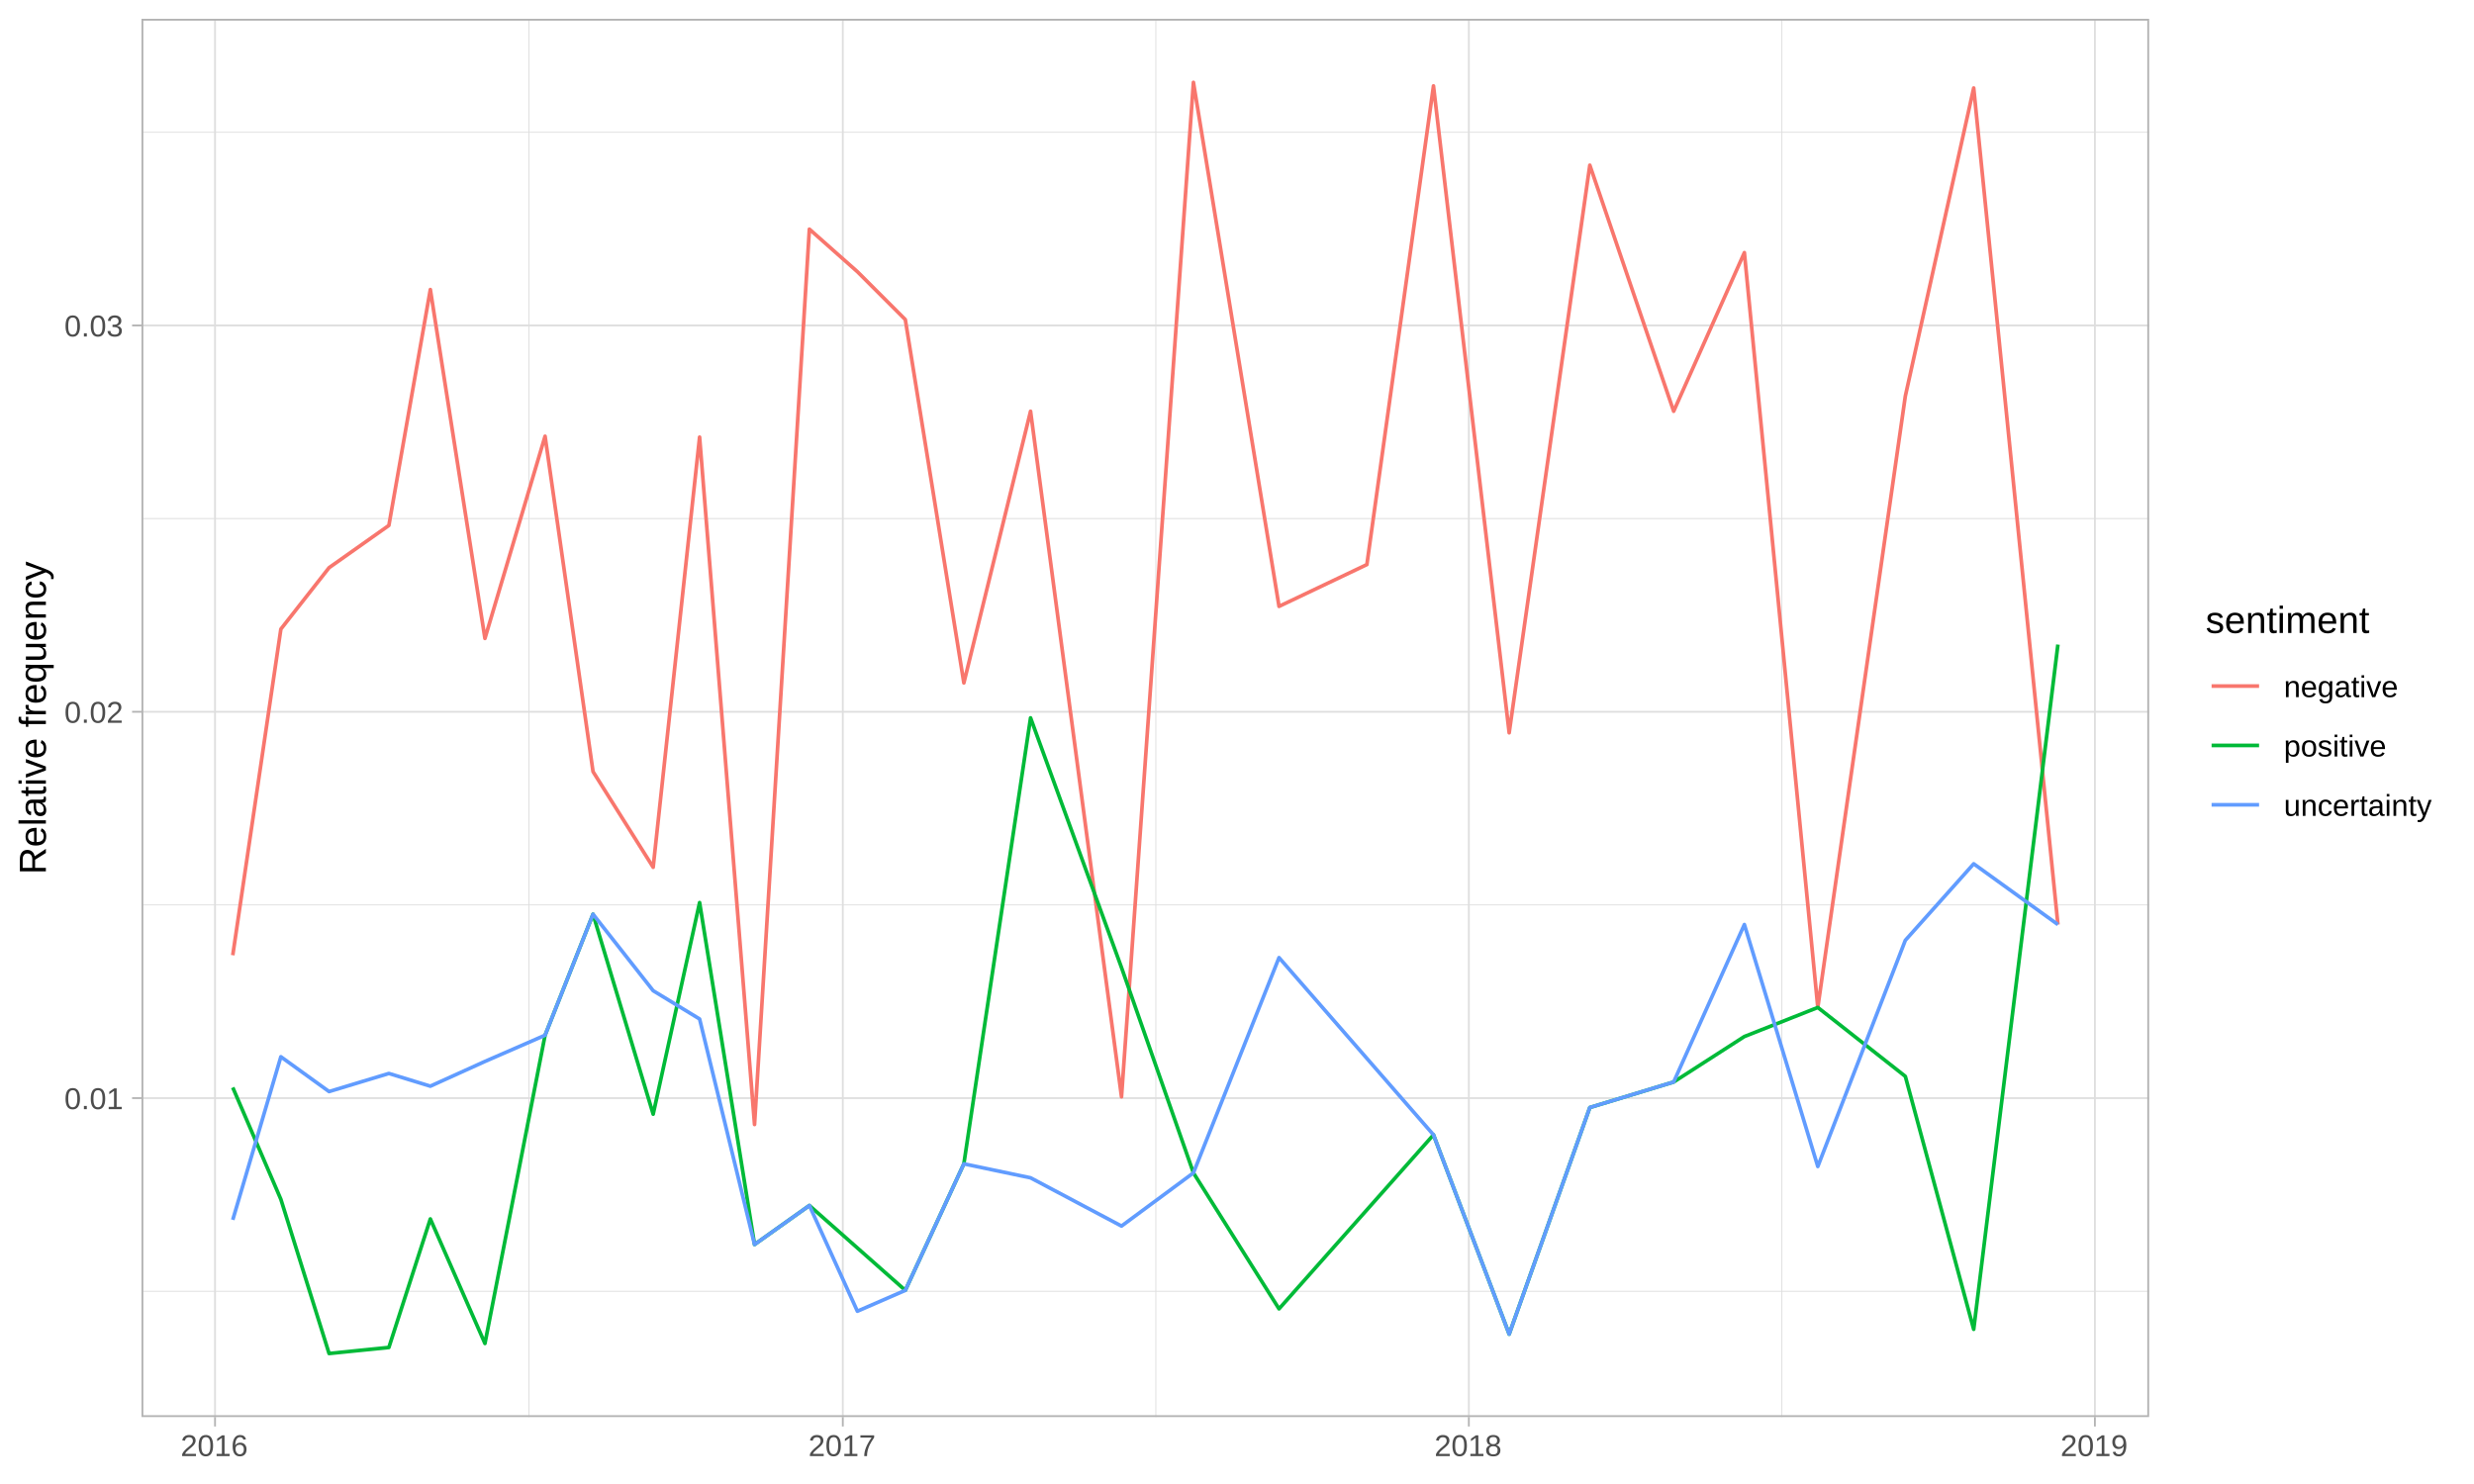
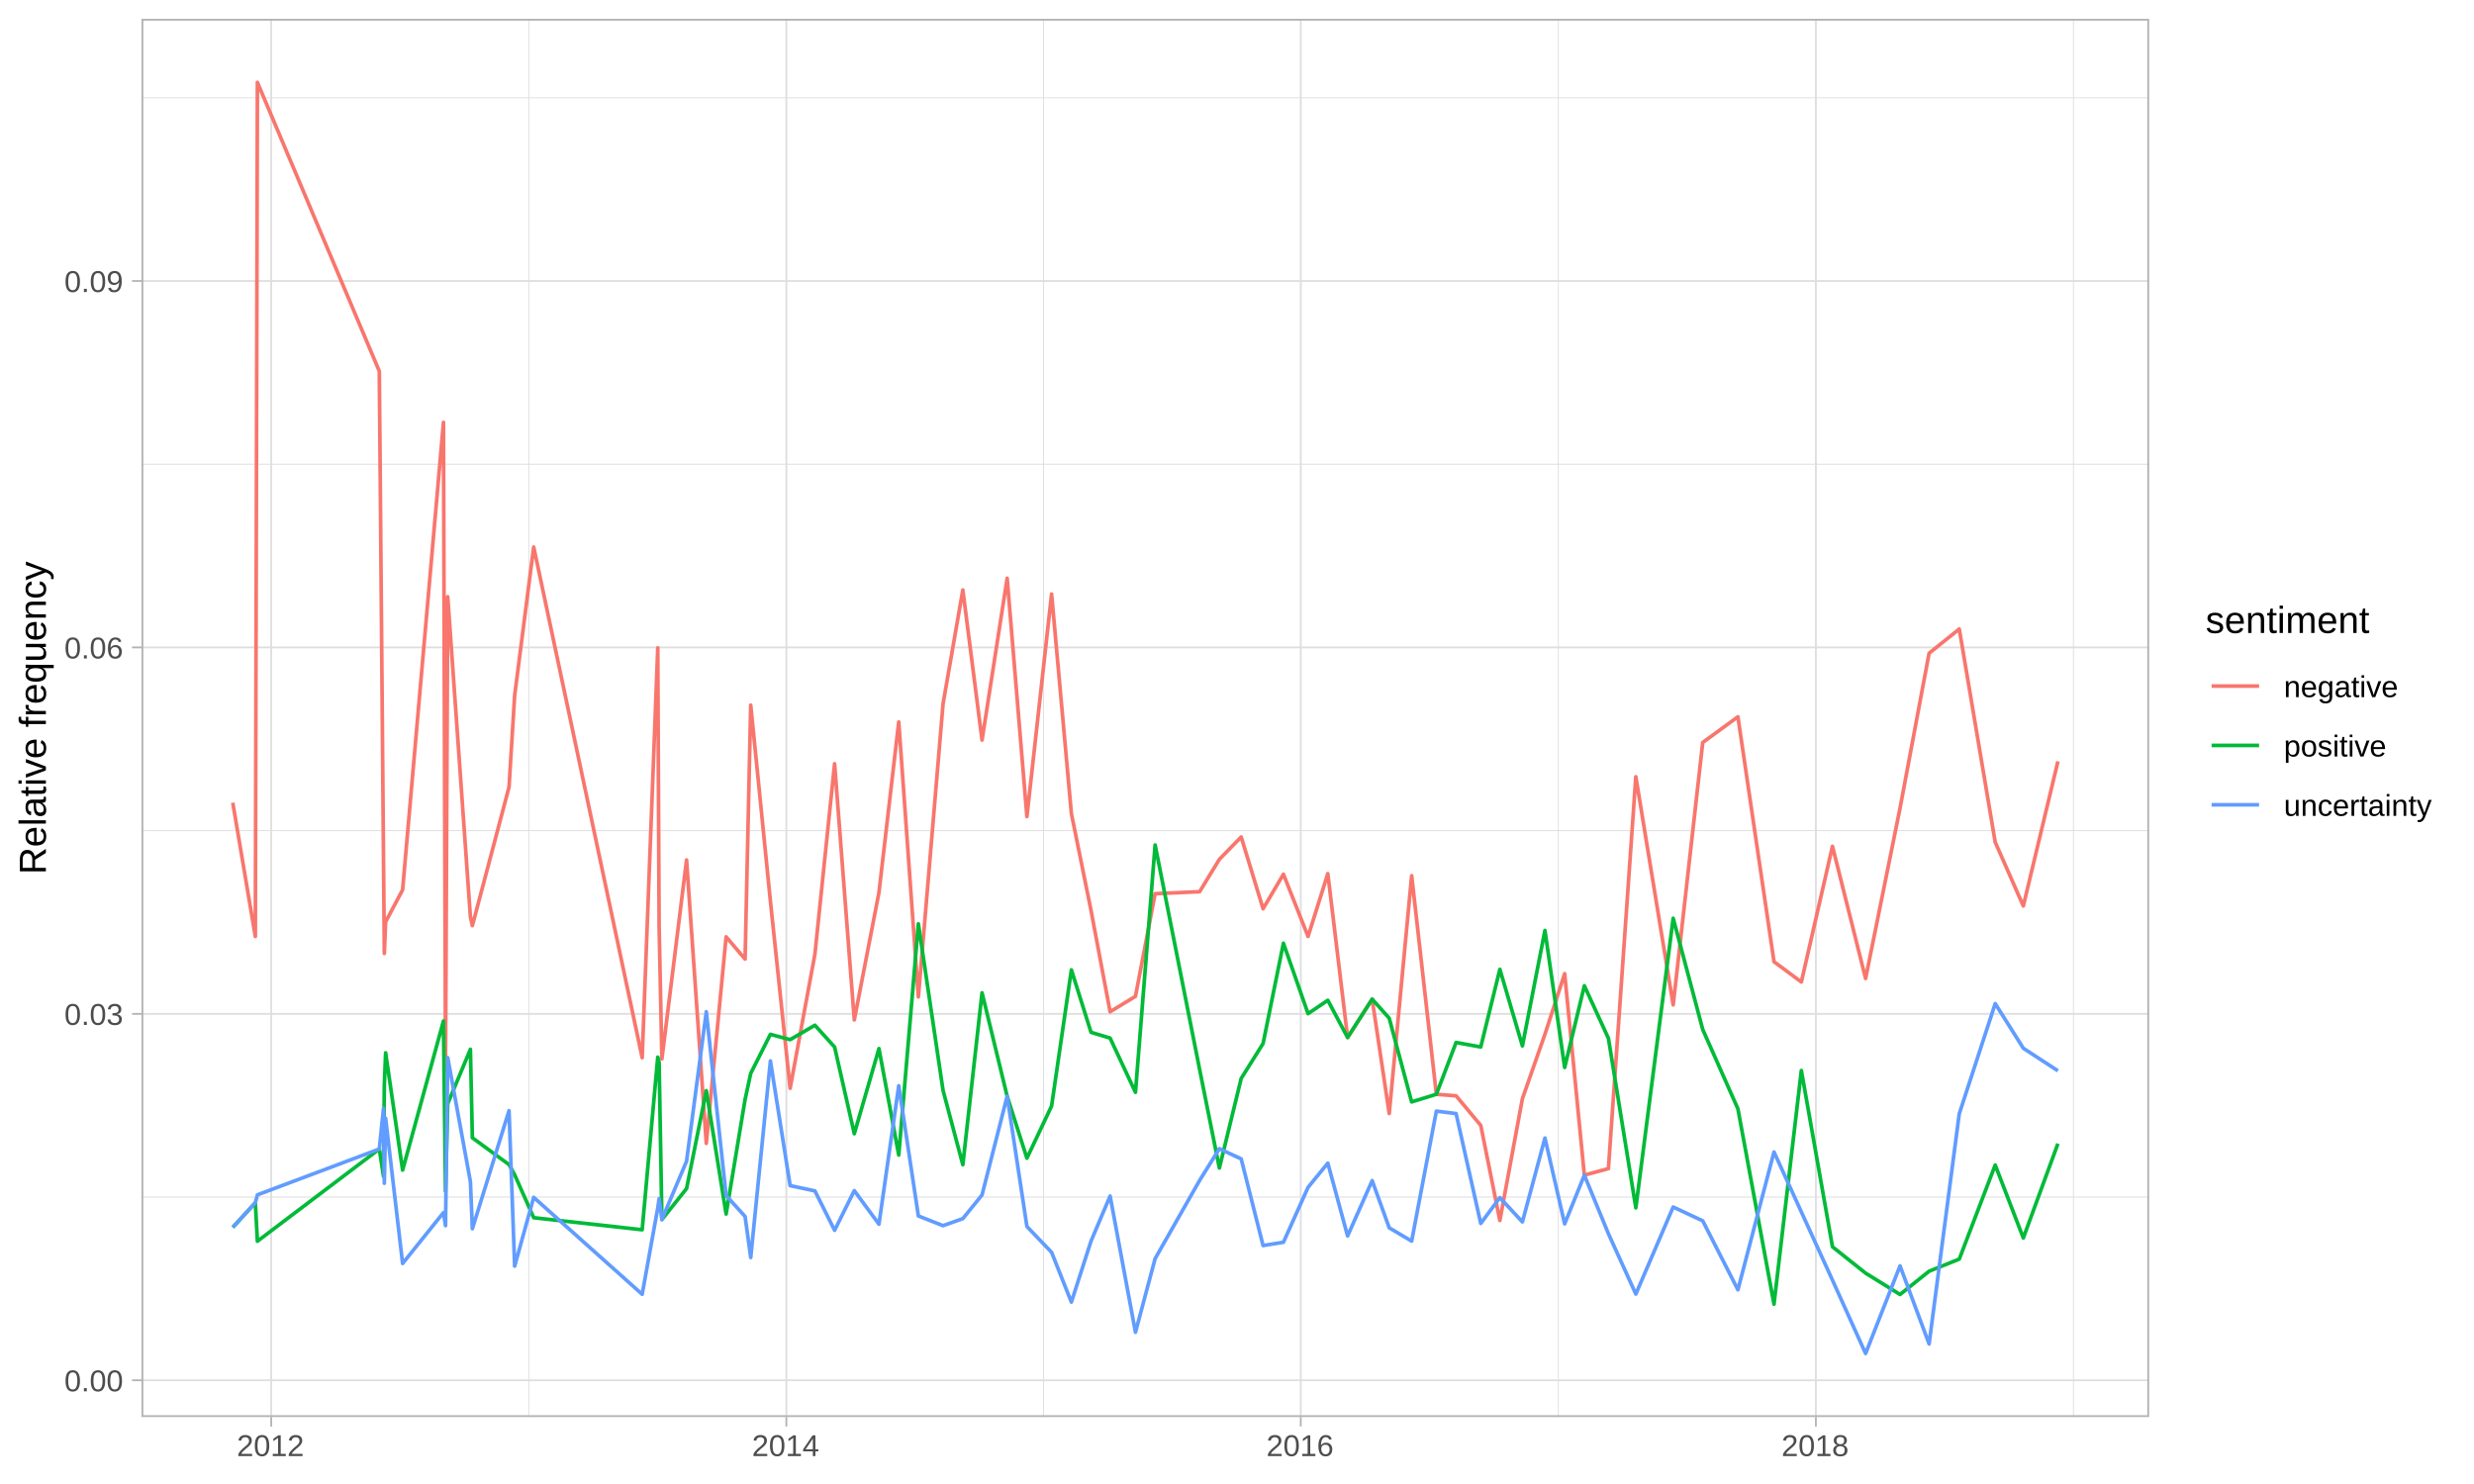
<svg xmlns="http://www.w3.org/2000/svg" viewBox="0 0 720.00 432.00">
  <defs>
    <style type="text/css">
    line, polyline, path, rect, circle {
      fill: none;
      stroke: #000000;
      stroke-linecap: round;
      stroke-linejoin: round;
      stroke-miterlimit: 10.00;
    }
  </style>
  </defs>
  <rect width="100%" height="100%" style="stroke: none; fill: #FFFFFF;" />
  <rect x="0.00" y="0.00" width="720.00" height="432.00" style="stroke-width: 1.07; stroke: #FFFFFF; fill: #FFFFFF;" />
  <defs>
    <clipPath id="cpNDEuMTgyM3w2MjUuNDY0fDQxMi41MTJ8NS40Nzk0NQ==">
      <rect x="41.18" y="5.48" width="584.28" height="407.03" />
    </clipPath>
  </defs>
  <rect x="41.18" y="5.48" width="584.28" height="407.03" style="stroke-width: 1.07; stroke: none; fill: #FFFFFF;" clip-path="url(#cpNDEuMTgyM3w2MjUuNDY0fDQxMi41MTJ8NS40Nzk0NQ==)" />
-   <polyline points="41.18,375.90 625.46,375.90 " style="stroke-width: 0.27; stroke: #DEDEDE; stroke-linecap: butt;" clip-path="url(#cpNDEuMTgyM3w2MjUuNDY0fDQxMi41MTJ8NS40Nzk0NQ==)" />
-   <polyline points="41.18,263.43 625.46,263.43 " style="stroke-width: 0.27; stroke: #DEDEDE; stroke-linecap: butt;" clip-path="url(#cpNDEuMTgyM3w2MjUuNDY0fDQxMi41MTJ8NS40Nzk0NQ==)" />
-   <polyline points="41.18,150.96 625.46,150.96 " style="stroke-width: 0.27; stroke: #DEDEDE; stroke-linecap: butt;" clip-path="url(#cpNDEuMTgyM3w2MjUuNDY0fDQxMi41MTJ8NS40Nzk0NQ==)" />
-   <polyline points="41.18,38.49 625.46,38.49 " style="stroke-width: 0.27; stroke: #DEDEDE; stroke-linecap: butt;" clip-path="url(#cpNDEuMTgyM3w2MjUuNDY0fDQxMi41MTJ8NS40Nzk0NQ==)" />
-   <polyline points="153.93,412.51 153.93,5.48 " style="stroke-width: 0.27; stroke: #DEDEDE; stroke-linecap: butt;" clip-path="url(#cpNDEuMTgyM3w2MjUuNDY0fDQxMi41MTJ8NS40Nzk0NQ==)" />
-   <polyline points="336.38,412.51 336.38,5.48 " style="stroke-width: 0.27; stroke: #DEDEDE; stroke-linecap: butt;" clip-path="url(#cpNDEuMTgyM3w2MjUuNDY0fDQxMi41MTJ8NS40Nzk0NQ==)" />
-   <polyline points="518.57,412.51 518.57,5.48 " style="stroke-width: 0.27; stroke: #DEDEDE; stroke-linecap: butt;" clip-path="url(#cpNDEuMTgyM3w2MjUuNDY0fDQxMi41MTJ8NS40Nzk0NQ==)" />
-   <polyline points="41.18,319.67 625.46,319.67 " style="stroke-width: 0.53; stroke: #DEDEDE; stroke-linecap: butt;" clip-path="url(#cpNDEuMTgyM3w2MjUuNDY0fDQxMi41MTJ8NS40Nzk0NQ==)" />
-   <polyline points="41.18,207.20 625.46,207.20 " style="stroke-width: 0.53; stroke: #DEDEDE; stroke-linecap: butt;" clip-path="url(#cpNDEuMTgyM3w2MjUuNDY0fDQxMi41MTJ8NS40Nzk0NQ==)" />
-   <polyline points="41.18,94.73 625.46,94.73 " style="stroke-width: 0.53; stroke: #DEDEDE; stroke-linecap: butt;" clip-path="url(#cpNDEuMTgyM3w2MjUuNDY0fDQxMi41MTJ8NS40Nzk0NQ==)" />
-   <polyline points="62.58,412.51 62.58,5.48 " style="stroke-width: 0.53; stroke: #DEDEDE; stroke-linecap: butt;" clip-path="url(#cpNDEuMTgyM3w2MjUuNDY0fDQxMi41MTJ8NS40Nzk0NQ==)" />
-   <polyline points="245.28,412.51 245.28,5.48 " style="stroke-width: 0.53; stroke: #DEDEDE; stroke-linecap: butt;" clip-path="url(#cpNDEuMTgyM3w2MjUuNDY0fDQxMi41MTJ8NS40Nzk0NQ==)" />
-   <polyline points="427.47,412.51 427.47,5.48 " style="stroke-width: 0.53; stroke: #DEDEDE; stroke-linecap: butt;" clip-path="url(#cpNDEuMTgyM3w2MjUuNDY0fDQxMi41MTJ8NS40Nzk0NQ==)" />
-   <polyline points="609.67,412.51 609.67,5.48 " style="stroke-width: 0.53; stroke: #DEDEDE; stroke-linecap: butt;" clip-path="url(#cpNDEuMTgyM3w2MjUuNDY0fDQxMi41MTJ8NS40Nzk0NQ==)" />
-   <polyline points="67.74,278.07 81.74,183.13 95.77,165.26 113.17,152.96 125.24,84.29 141.13,185.85 158.63,126.99 172.59,224.63 190.09,252.47 203.60,127.25 219.59,327.35 235.55,66.71 249.52,79.09 263.47,93.03 280.51,198.80 299.92,119.72 326.39,319.29 347.32,23.98 372.23,176.52 397.80,164.35 417.18,25.01 439.21,213.32 462.68,48.09 487.08,119.72 507.66,73.54 529.03,293.28 554.50,115.32 574.40,25.62 598.91,269.14 " style="stroke-width: 1.07; stroke: #F8766D; stroke-linecap: butt;" clip-path="url(#cpNDEuMTgyM3w2MjUuNDY0fDQxMi41MTJ8NS40Nzk0NQ==)" />
-   <polyline points="67.74,316.58 81.74,349.13 95.77,394.01 113.17,392.25 125.24,354.84 141.13,391.09 158.63,301.36 172.59,266.13 190.09,324.34 203.60,262.75 219.59,362.28 235.55,350.93 263.47,375.62 280.51,338.80 299.92,208.98 326.39,281.67 347.32,341.43 372.23,381.01 417.18,330.35 439.21,388.37 462.68,322.41 487.08,314.98 507.66,301.74 529.03,293.28 554.50,313.33 574.40,386.97 598.91,187.64 " style="stroke-width: 1.07; stroke: #00BA38; stroke-linecap: butt;" clip-path="url(#cpNDEuMTgyM3w2MjUuNDY0fDQxMi41MTJ8NS40Nzk0NQ==)" />
-   <polyline points="67.74,355.10 81.74,307.63 95.77,317.76 113.17,312.49 125.24,316.19 141.13,308.99 158.63,301.36 172.59,266.13 190.09,288.40 203.60,296.63 219.59,362.28 235.55,350.93 249.52,381.70 263.47,375.62 280.51,338.80 299.92,342.87 326.39,356.91 347.32,341.43 372.23,278.77 417.18,330.35 439.21,388.37 462.68,322.41 487.08,314.98 507.66,269.14 529.03,339.57 554.50,273.73 574.40,251.46 598.91,269.14 " style="stroke-width: 1.07; stroke: #619CFF; stroke-linecap: butt;" clip-path="url(#cpNDEuMTgyM3w2MjUuNDY0fDQxMi41MTJ8NS40Nzk0NQ==)" />
+   <polyline points="41.18,348.47 625.46,348.47 " style="stroke-width: 0.27; stroke: #DEDEDE; stroke-linecap: butt;" clip-path="url(#cpNDEuMTgyM3w2MjUuNDY0fDQxMi41MTJ8NS40Nzk0NQ==)" />
+   <polyline points="41.18,241.80 625.46,241.80 " style="stroke-width: 0.27; stroke: #DEDEDE; stroke-linecap: butt;" clip-path="url(#cpNDEuMTgyM3w2MjUuNDY0fDQxMi41MTJ8NS40Nzk0NQ==)" />
+   <polyline points="41.18,135.14 625.46,135.14 " style="stroke-width: 0.27; stroke: #DEDEDE; stroke-linecap: butt;" clip-path="url(#cpNDEuMTgyM3w2MjUuNDY0fDQxMi41MTJ8NS40Nzk0NQ==)" />
+   <polyline points="41.18,28.47 625.46,28.47 " style="stroke-width: 0.27; stroke: #DEDEDE; stroke-linecap: butt;" clip-path="url(#cpNDEuMTgyM3w2MjUuNDY0fDQxMi41MTJ8NS40Nzk0NQ==)" />
+   <polyline points="153.89,412.51 153.89,5.48 " style="stroke-width: 0.27; stroke: #DEDEDE; stroke-linecap: butt;" clip-path="url(#cpNDEuMTgyM3w2MjUuNDY0fDQxMi41MTJ8NS40Nzk0NQ==)" />
+   <polyline points="303.70,412.51 303.70,5.48 " style="stroke-width: 0.27; stroke: #DEDEDE; stroke-linecap: butt;" clip-path="url(#cpNDEuMTgyM3w2MjUuNDY0fDQxMi41MTJ8NS40Nzk0NQ==)" />
+   <polyline points="453.52,412.51 453.52,5.48 " style="stroke-width: 0.27; stroke: #DEDEDE; stroke-linecap: butt;" clip-path="url(#cpNDEuMTgyM3w2MjUuNDY0fDQxMi41MTJ8NS40Nzk0NQ==)" />
+   <polyline points="603.43,412.51 603.43,5.48 " style="stroke-width: 0.27; stroke: #DEDEDE; stroke-linecap: butt;" clip-path="url(#cpNDEuMTgyM3w2MjUuNDY0fDQxMi41MTJ8NS40Nzk0NQ==)" />
+   <polyline points="41.18,401.81 625.46,401.81 " style="stroke-width: 0.53; stroke: #DEDEDE; stroke-linecap: butt;" clip-path="url(#cpNDEuMTgyM3w2MjUuNDY0fDQxMi41MTJ8NS40Nzk0NQ==)" />
+   <polyline points="41.18,295.14 625.46,295.14 " style="stroke-width: 0.53; stroke: #DEDEDE; stroke-linecap: butt;" clip-path="url(#cpNDEuMTgyM3w2MjUuNDY0fDQxMi41MTJ8NS40Nzk0NQ==)" />
+   <polyline points="41.18,188.47 625.46,188.47 " style="stroke-width: 0.53; stroke: #DEDEDE; stroke-linecap: butt;" clip-path="url(#cpNDEuMTgyM3w2MjUuNDY0fDQxMi41MTJ8NS40Nzk0NQ==)" />
+   <polyline points="41.18,81.80 625.46,81.80 " style="stroke-width: 0.53; stroke: #DEDEDE; stroke-linecap: butt;" clip-path="url(#cpNDEuMTgyM3w2MjUuNDY0fDQxMi41MTJ8NS40Nzk0NQ==)" />
+   <polyline points="78.93,412.51 78.93,5.48 " style="stroke-width: 0.53; stroke: #DEDEDE; stroke-linecap: butt;" clip-path="url(#cpNDEuMTgyM3w2MjUuNDY0fDQxMi41MTJ8NS40Nzk0NQ==)" />
+   <polyline points="228.85,412.51 228.85,5.48 " style="stroke-width: 0.53; stroke: #DEDEDE; stroke-linecap: butt;" clip-path="url(#cpNDEuMTgyM3w2MjUuNDY0fDQxMi41MTJ8NS40Nzk0NQ==)" />
+   <polyline points="378.56,412.51 378.56,5.48 " style="stroke-width: 0.53; stroke: #DEDEDE; stroke-linecap: butt;" clip-path="url(#cpNDEuMTgyM3w2MjUuNDY0fDQxMi41MTJ8NS40Nzk0NQ==)" />
+   <polyline points="528.47,412.51 528.47,5.48 " style="stroke-width: 0.53; stroke: #DEDEDE; stroke-linecap: butt;" clip-path="url(#cpNDEuMTgyM3w2MjUuNDY0fDQxMi41MTJ8NS40Nzk0NQ==)" />
+   <polyline points="67.74,233.67 74.31,272.61 74.91,23.98 110.39,108.06 111.61,250.08 111.85,277.55 112.23,268.35 117.17,259.04 129.06,122.94 129.66,311.79 130.30,173.71 136.90,266.91 137.47,269.46 148.14,229.13 149.78,202.43 155.32,159.24 186.89,307.91 191.43,188.60 191.82,269.63 192.63,308.24 199.81,250.33 205.55,332.84 211.32,272.71 216.84,279.20 218.48,205.27 224.21,262.37 229.95,316.81 237.16,277.77 242.89,222.33 248.62,296.91 255.80,259.81 261.56,210.16 267.27,290.20 274.45,204.90 280.21,171.74 285.80,215.44 293.11,168.33 298.86,237.70 306.04,172.93 311.80,236.83 317.52,265.05 323.07,294.53 330.45,290.04 336.17,260.15 349.12,259.58 354.87,250.15 361.22,243.65 367.59,264.55 373.51,254.49 380.68,272.61 386.43,254.32 392.19,302.02 399.34,290.86 404.30,324.15 410.83,254.92 418.02,318.55 423.76,319.00 430.94,327.61 436.50,355.29 443.06,319.83 449.62,301.08 455.36,283.44 461.09,342.09 468.09,340.18 476.07,226.12 486.94,292.53 495.54,216.14 505.78,208.66 516.28,279.96 524.24,285.86 533.30,246.37 542.94,284.85 552.96,235.27 561.42,190.16 570.20,183.11 580.66,245.17 588.84,263.73 598.91,221.64 " style="stroke-width: 1.07; stroke: #F8766D; stroke-linecap: butt;" clip-path="url(#cpNDEuMTgyM3w2MjUuNDY0fDQxMi41MTJ8NS40Nzk0NQ==)" />
+   <polyline points="67.74,357.30 74.31,350.13 74.91,361.33 110.39,334.49 111.61,342.44 111.85,315.78 112.23,306.48 117.17,340.62 129.06,297.23 129.66,346.80 130.30,321.30 136.90,305.45 137.47,331.22 148.14,339.02 149.78,341.99 155.32,354.48 186.89,357.99 191.43,307.74 191.82,309.28 192.63,355.02 199.81,346.00 205.55,317.51 211.32,353.40 216.84,320.07 218.48,312.47 224.21,301.10 229.95,302.65 237.16,298.45 242.89,304.79 248.62,330.03 255.80,305.25 261.56,336.24 267.27,268.94 274.45,317.42 280.21,339.06 285.80,289.01 293.11,319.12 298.86,337.16 306.04,321.97 311.80,282.34 317.52,300.51 323.07,302.19 330.45,317.98 336.17,245.98 349.12,311.30 354.87,340.02 361.22,313.94 367.59,303.77 373.51,274.58 380.68,295.08 386.43,291.19 392.19,302.02 399.34,290.86 404.30,296.41 410.83,320.77 418.02,318.55 423.76,303.47 430.94,304.78 436.50,282.18 443.06,304.46 449.62,270.86 455.36,310.75 461.09,286.96 468.09,302.25 476.07,351.61 486.94,267.32 495.54,299.69 505.78,322.79 516.28,379.65 524.24,311.63 533.30,362.95 542.94,370.62 552.96,376.83 561.42,370.06 570.20,366.53 580.66,339.15 588.84,360.38 598.91,332.92 " style="stroke-width: 1.07; stroke: #00BA38; stroke-linecap: butt;" clip-path="url(#cpNDEuMTgyM3w2MjUuNDY0fDQxMi41MTJ8NS40Nzk0NQ==)" />
+   <polyline points="67.74,357.30 74.31,350.13 74.91,347.83 110.39,334.49 111.61,322.65 111.85,344.46 112.23,325.55 117.17,367.81 129.06,353.00 129.66,356.80 130.30,307.89 136.90,343.99 137.47,357.69 148.14,323.32 149.78,368.58 155.32,348.56 186.89,376.77 191.43,351.64 191.82,348.94 192.63,355.02 199.81,338.03 205.55,294.53 211.32,348.02 216.84,354.13 218.48,366.07 224.21,308.85 229.95,345.14 237.16,346.68 242.89,358.15 248.62,346.60 255.80,356.37 261.56,316.07 267.27,353.97 274.45,356.80 280.21,354.75 285.80,347.86 293.11,319.12 298.86,357.05 306.04,364.55 311.80,379.05 317.52,361.29 323.07,348.17 330.45,387.84 336.17,366.39 349.12,343.62 354.87,334.40 361.22,337.37 367.59,362.59 373.51,361.63 380.68,345.64 386.43,338.60 392.19,359.79 399.34,343.69 404.30,357.43 410.83,361.29 418.02,323.45 423.76,324.17 430.94,356.15 436.50,348.64 443.06,355.70 449.62,331.30 455.36,356.28 461.09,342.09 468.09,359.14 476.07,376.71 486.94,351.37 495.54,355.39 505.78,375.47 516.28,335.35 533.30,372.66 542.94,394.01 552.96,368.50 561.42,391.23 570.20,324.20 580.66,292.16 588.84,305.15 598.91,311.72 " style="stroke-width: 1.07; stroke: #619CFF; stroke-linecap: butt;" clip-path="url(#cpNDEuMTgyM3w2MjUuNDY0fDQxMi41MTJ8NS40Nzk0NQ==)" />
  <rect x="41.18" y="5.48" width="584.28" height="407.03" style="stroke-width: 1.07; stroke: #B3B3B3;" clip-path="url(#cpNDEuMTgyM3w2MjUuNDY0fDQxMi41MTJ8NS40Nzk0NQ==)" />
  <defs>
    <clipPath id="cpMHw3MjB8NDMyfDA=">
      <rect x="0.00" y="0.00" width="720.00" height="432.00" />
    </clipPath>
  </defs>
  <g clip-path="url(#cpMHw3MjB8NDMyfDA=)">
-     <text x="18.73" y="322.88" style="font-size: 8.80px; fill: #4D4D4D; font-family: Arial;" textLength="17.52px" lengthAdjust="spacingAndGlyphs">0.01</text>
+     <text x="18.73" y="405.03" style="font-size: 8.80px; fill: #4D4D4D; font-family: Arial;" textLength="17.52px" lengthAdjust="spacingAndGlyphs">0.00</text>
  </g>
  <g clip-path="url(#cpMHw3MjB8NDMyfDA=)">
-     <text x="18.73" y="210.42" style="font-size: 8.80px; fill: #4D4D4D; font-family: Arial;" textLength="17.52px" lengthAdjust="spacingAndGlyphs">0.02</text>
+     <text x="18.73" y="298.36" style="font-size: 8.80px; fill: #4D4D4D; font-family: Arial;" textLength="17.52px" lengthAdjust="spacingAndGlyphs">0.03</text>
  </g>
  <g clip-path="url(#cpMHw3MjB8NDMyfDA=)">
-     <text x="18.73" y="97.95" style="font-size: 8.80px; fill: #4D4D4D; font-family: Arial;" textLength="17.52px" lengthAdjust="spacingAndGlyphs">0.03</text>
-   </g>
-   <polyline points="38.44,319.67 41.18,319.67 " style="stroke-width: 0.53; stroke: #B3B3B3; stroke-linecap: butt;" clip-path="url(#cpMHw3MjB8NDMyfDA=)" />
-   <polyline points="38.44,207.20 41.18,207.20 " style="stroke-width: 0.53; stroke: #B3B3B3; stroke-linecap: butt;" clip-path="url(#cpMHw3MjB8NDMyfDA=)" />
-   <polyline points="38.44,94.73 41.18,94.73 " style="stroke-width: 0.53; stroke: #B3B3B3; stroke-linecap: butt;" clip-path="url(#cpMHw3MjB8NDMyfDA=)" />
-   <polyline points="62.58,415.25 62.58,412.51 " style="stroke-width: 0.53; stroke: #B3B3B3; stroke-linecap: butt;" clip-path="url(#cpMHw3MjB8NDMyfDA=)" />
-   <polyline points="245.28,415.25 245.28,412.51 " style="stroke-width: 0.53; stroke: #B3B3B3; stroke-linecap: butt;" clip-path="url(#cpMHw3MjB8NDMyfDA=)" />
-   <polyline points="427.47,415.25 427.47,412.51 " style="stroke-width: 0.53; stroke: #B3B3B3; stroke-linecap: butt;" clip-path="url(#cpMHw3MjB8NDMyfDA=)" />
-   <polyline points="609.67,415.25 609.67,412.51 " style="stroke-width: 0.53; stroke: #B3B3B3; stroke-linecap: butt;" clip-path="url(#cpMHw3MjB8NDMyfDA=)" />
-   <g clip-path="url(#cpMHw3MjB8NDMyfDA=)">
-     <text x="52.57" y="423.88" style="font-size: 8.80px; fill: #4D4D4D; font-family: Arial;" textLength="20.02px" lengthAdjust="spacingAndGlyphs">2016</text>
+     <text x="18.73" y="191.69" style="font-size: 8.80px; fill: #4D4D4D; font-family: Arial;" textLength="17.52px" lengthAdjust="spacingAndGlyphs">0.06</text>
  </g>
  <g clip-path="url(#cpMHw3MjB8NDMyfDA=)">
-     <text x="235.27" y="423.88" style="font-size: 8.80px; fill: #4D4D4D; font-family: Arial;" textLength="20.02px" lengthAdjust="spacingAndGlyphs">2017</text>
+     <text x="18.73" y="85.02" style="font-size: 8.80px; fill: #4D4D4D; font-family: Arial;" textLength="17.52px" lengthAdjust="spacingAndGlyphs">0.09</text>
+   </g>
+   <polyline points="38.44,401.81 41.18,401.81 " style="stroke-width: 0.53; stroke: #B3B3B3; stroke-linecap: butt;" clip-path="url(#cpMHw3MjB8NDMyfDA=)" />
+   <polyline points="38.44,295.14 41.18,295.14 " style="stroke-width: 0.53; stroke: #B3B3B3; stroke-linecap: butt;" clip-path="url(#cpMHw3MjB8NDMyfDA=)" />
+   <polyline points="38.44,188.47 41.18,188.47 " style="stroke-width: 0.53; stroke: #B3B3B3; stroke-linecap: butt;" clip-path="url(#cpMHw3MjB8NDMyfDA=)" />
+   <polyline points="38.44,81.80 41.18,81.80 " style="stroke-width: 0.53; stroke: #B3B3B3; stroke-linecap: butt;" clip-path="url(#cpMHw3MjB8NDMyfDA=)" />
+   <polyline points="78.93,415.25 78.93,412.51 " style="stroke-width: 0.53; stroke: #B3B3B3; stroke-linecap: butt;" clip-path="url(#cpMHw3MjB8NDMyfDA=)" />
+   <polyline points="228.85,415.25 228.85,412.51 " style="stroke-width: 0.53; stroke: #B3B3B3; stroke-linecap: butt;" clip-path="url(#cpMHw3MjB8NDMyfDA=)" />
+   <polyline points="378.56,415.25 378.56,412.51 " style="stroke-width: 0.53; stroke: #B3B3B3; stroke-linecap: butt;" clip-path="url(#cpMHw3MjB8NDMyfDA=)" />
+   <polyline points="528.47,415.25 528.47,412.51 " style="stroke-width: 0.53; stroke: #B3B3B3; stroke-linecap: butt;" clip-path="url(#cpMHw3MjB8NDMyfDA=)" />
+   <g clip-path="url(#cpMHw3MjB8NDMyfDA=)">
+     <text x="68.92" y="423.88" style="font-size: 8.80px; fill: #4D4D4D; font-family: Arial;" textLength="20.02px" lengthAdjust="spacingAndGlyphs">2012</text>
  </g>
  <g clip-path="url(#cpMHw3MjB8NDMyfDA=)">
-     <text x="417.46" y="423.88" style="font-size: 8.80px; fill: #4D4D4D; font-family: Arial;" textLength="20.02px" lengthAdjust="spacingAndGlyphs">2018</text>
+     <text x="218.84" y="423.88" style="font-size: 8.80px; fill: #4D4D4D; font-family: Arial;" textLength="20.02px" lengthAdjust="spacingAndGlyphs">2014</text>
  </g>
  <g clip-path="url(#cpMHw3MjB8NDMyfDA=)">
-     <text x="599.66" y="423.88" style="font-size: 8.80px; fill: #4D4D4D; font-family: Arial;" textLength="20.02px" lengthAdjust="spacingAndGlyphs">2019</text>
+     <text x="368.55" y="423.88" style="font-size: 8.80px; fill: #4D4D4D; font-family: Arial;" textLength="20.02px" lengthAdjust="spacingAndGlyphs">2016</text>
+   </g>
+   <g clip-path="url(#cpMHw3MjB8NDMyfDA=)">
+     <text x="518.46" y="423.88" style="font-size: 8.80px; fill: #4D4D4D; font-family: Arial;" textLength="20.02px" lengthAdjust="spacingAndGlyphs">2018</text>
  </g>
  <g clip-path="url(#cpMHw3MjB8NDMyfDA=)">
    <text transform="translate(13.35,254.55) rotate(-90)" style="font-size: 11.00px; font-family: Arial;" textLength="91.10px" lengthAdjust="spacingAndGlyphs">Relative frequency</text>
  </g>
  <rect x="636.42" y="169.59" width="78.10" height="78.82" style="stroke-width: 1.07; stroke: none; fill: #FFFFFF;" clip-path="url(#cpMHw3MjB8NDMyfDA=)" />
  <g clip-path="url(#cpMHw3MjB8NDMyfDA=)">
    <text x="641.90" y="184.27" style="font-size: 11.00px; font-family: Arial;" textLength="47.69px" lengthAdjust="spacingAndGlyphs">sentiment</text>
  </g>
  <rect x="641.90" y="191.08" width="17.28" height="17.28" style="stroke-width: 1.07; stroke: none; fill: #FFFFFF;" clip-path="url(#cpMHw3MjB8NDMyfDA=)" />
  <line x1="643.63" y1="199.72" x2="657.45" y2="199.72" style="stroke-width: 1.07; stroke: #F8766D; stroke-linecap: butt;" clip-path="url(#cpMHw3MjB8NDMyfDA=)" />
  <rect x="641.90" y="208.36" width="17.28" height="17.28" style="stroke-width: 1.07; stroke: none; fill: #FFFFFF;" clip-path="url(#cpMHw3MjB8NDMyfDA=)" />
  <line x1="643.63" y1="217.00" x2="657.45" y2="217.00" style="stroke-width: 1.07; stroke: #00BA38; stroke-linecap: butt;" clip-path="url(#cpMHw3MjB8NDMyfDA=)" />
  <rect x="641.90" y="225.64" width="17.28" height="17.28" style="stroke-width: 1.07; stroke: none; fill: #FFFFFF;" clip-path="url(#cpMHw3MjB8NDMyfDA=)" />
  <line x1="643.63" y1="234.28" x2="657.45" y2="234.28" style="stroke-width: 1.07; stroke: #619CFF; stroke-linecap: butt;" clip-path="url(#cpMHw3MjB8NDMyfDA=)" />
  <g clip-path="url(#cpMHw3MjB8NDMyfDA=)">
    <text x="664.66" y="202.94" style="font-size: 8.80px; font-family: Arial;" textLength="34.03px" lengthAdjust="spacingAndGlyphs">negative</text>
  </g>
  <g clip-path="url(#cpMHw3MjB8NDMyfDA=)">
    <text x="664.66" y="220.22" style="font-size: 8.80px; font-family: Arial;" textLength="30.52px" lengthAdjust="spacingAndGlyphs">positive</text>
  </g>
  <g clip-path="url(#cpMHw3MjB8NDMyfDA=)">
    <text x="664.66" y="237.50" style="font-size: 8.80px; font-family: Arial;" textLength="44.02px" lengthAdjust="spacingAndGlyphs">uncertainty</text>
  </g>
</svg>
